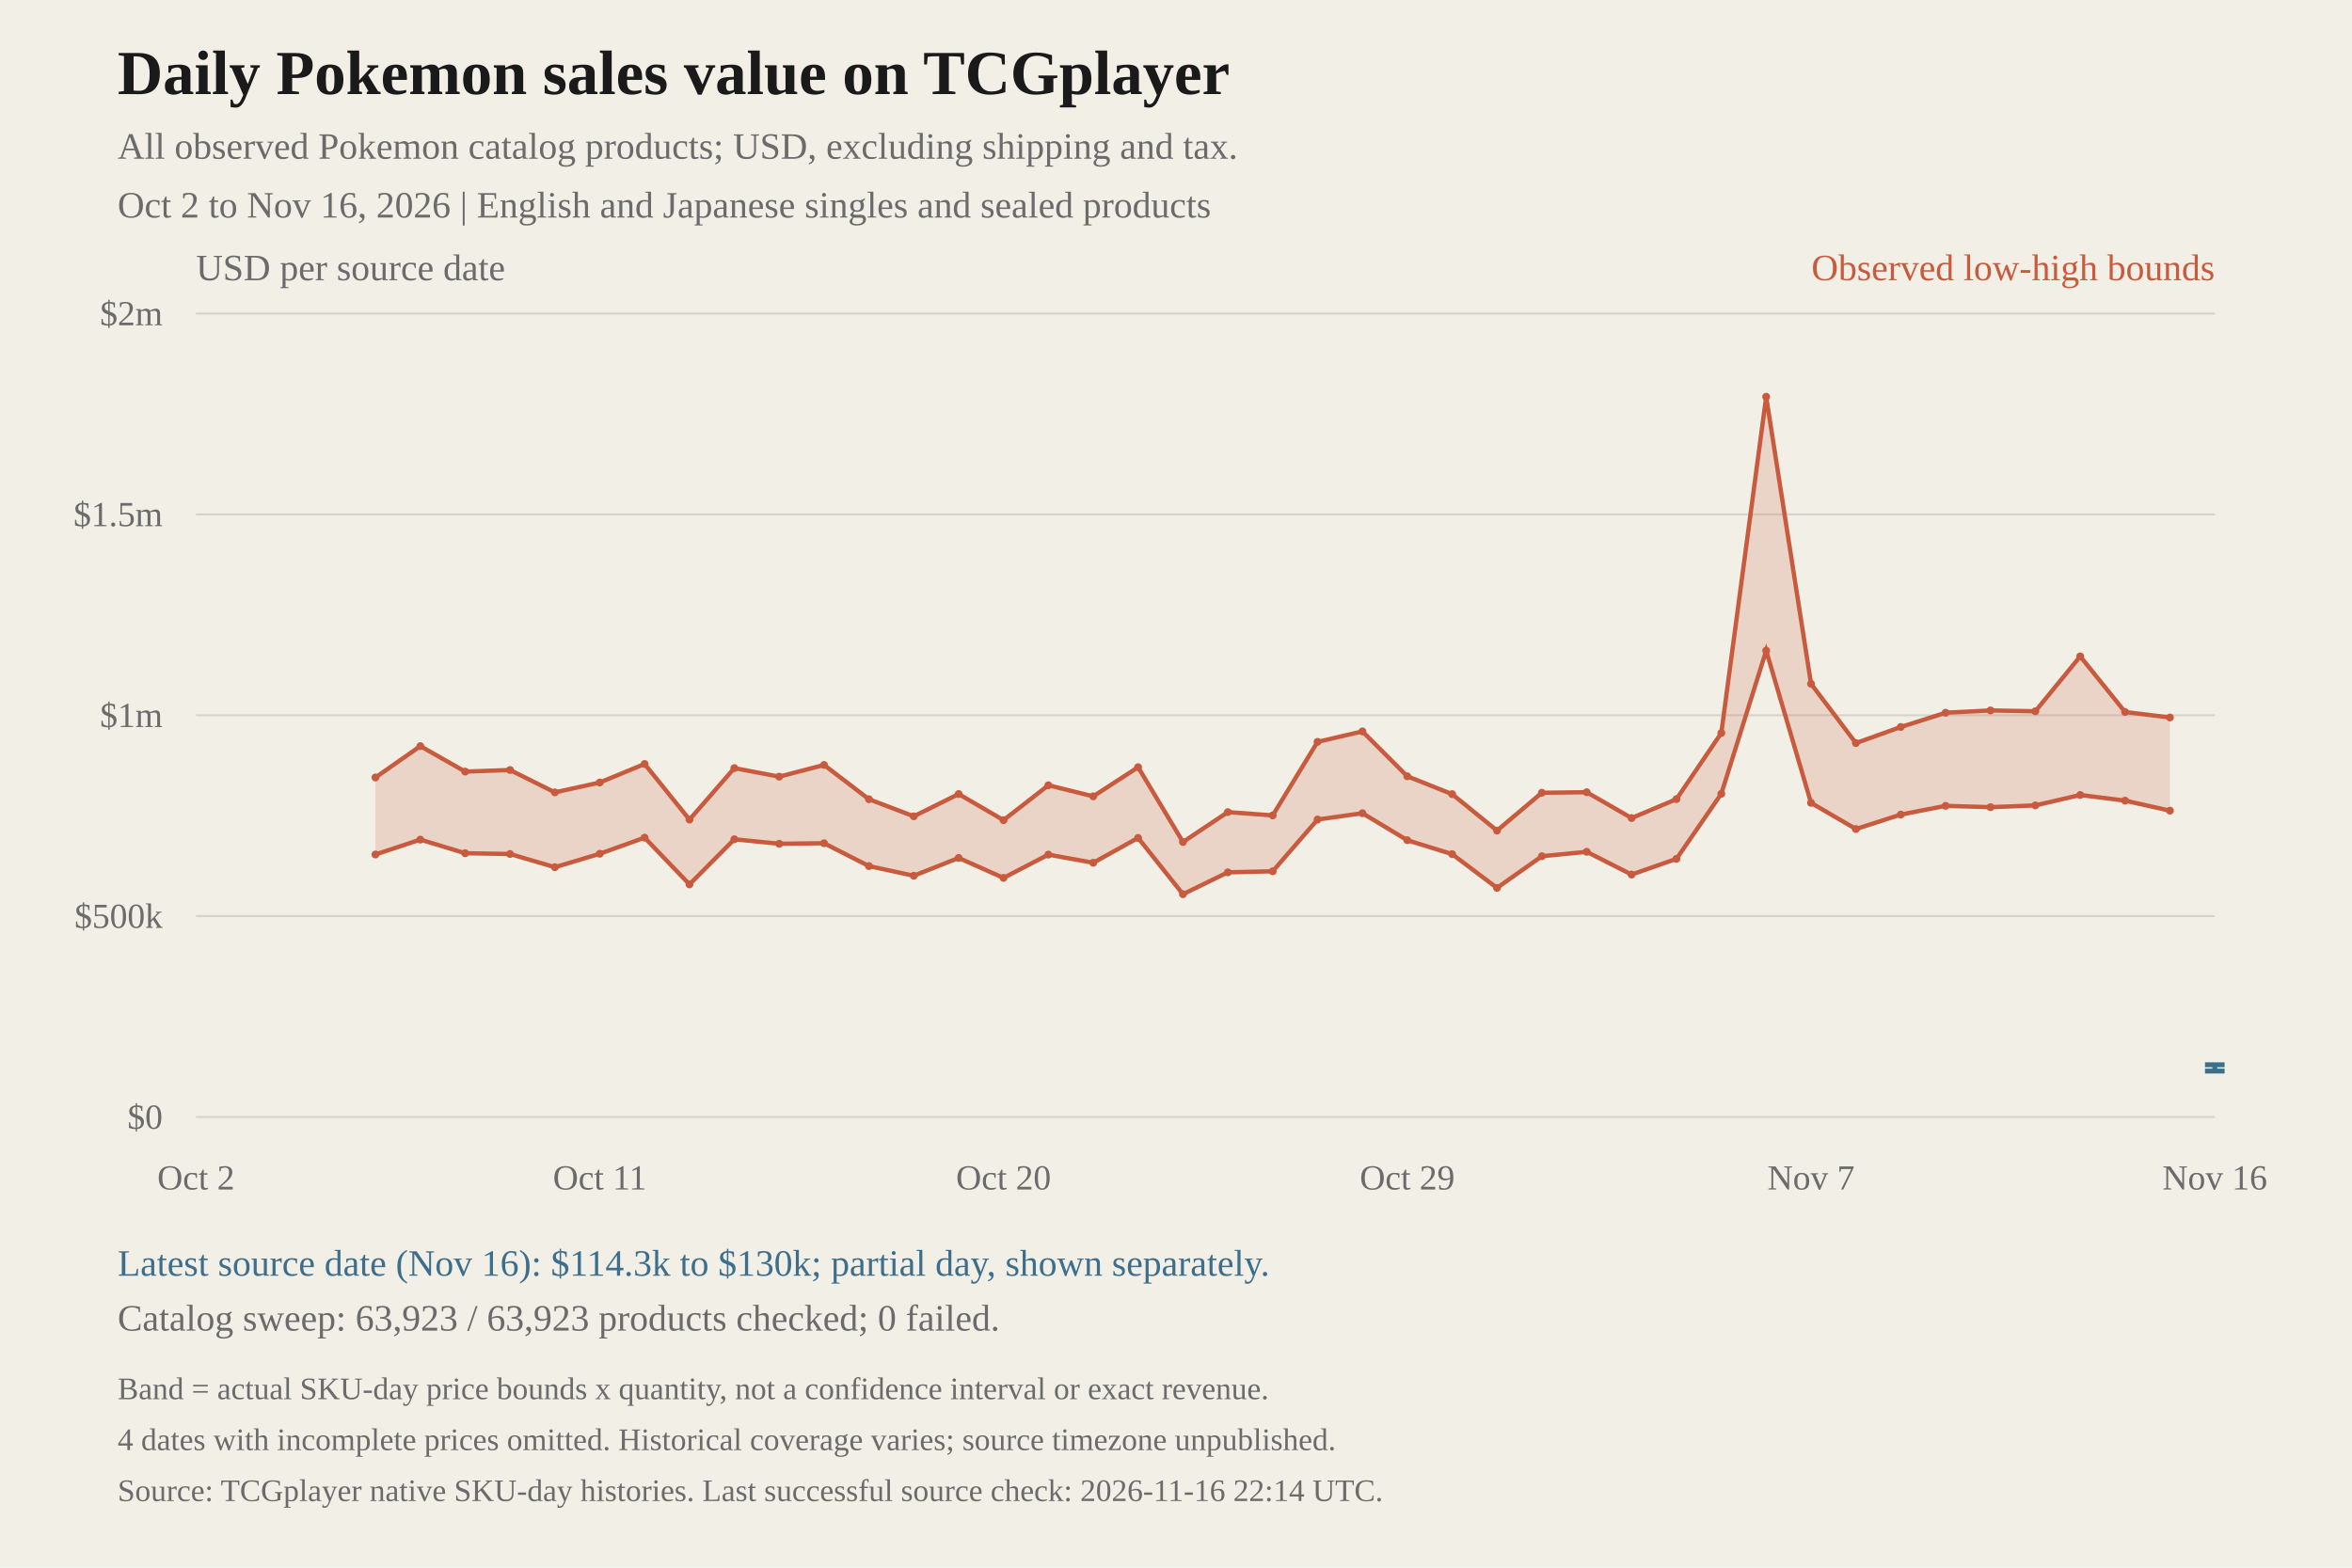
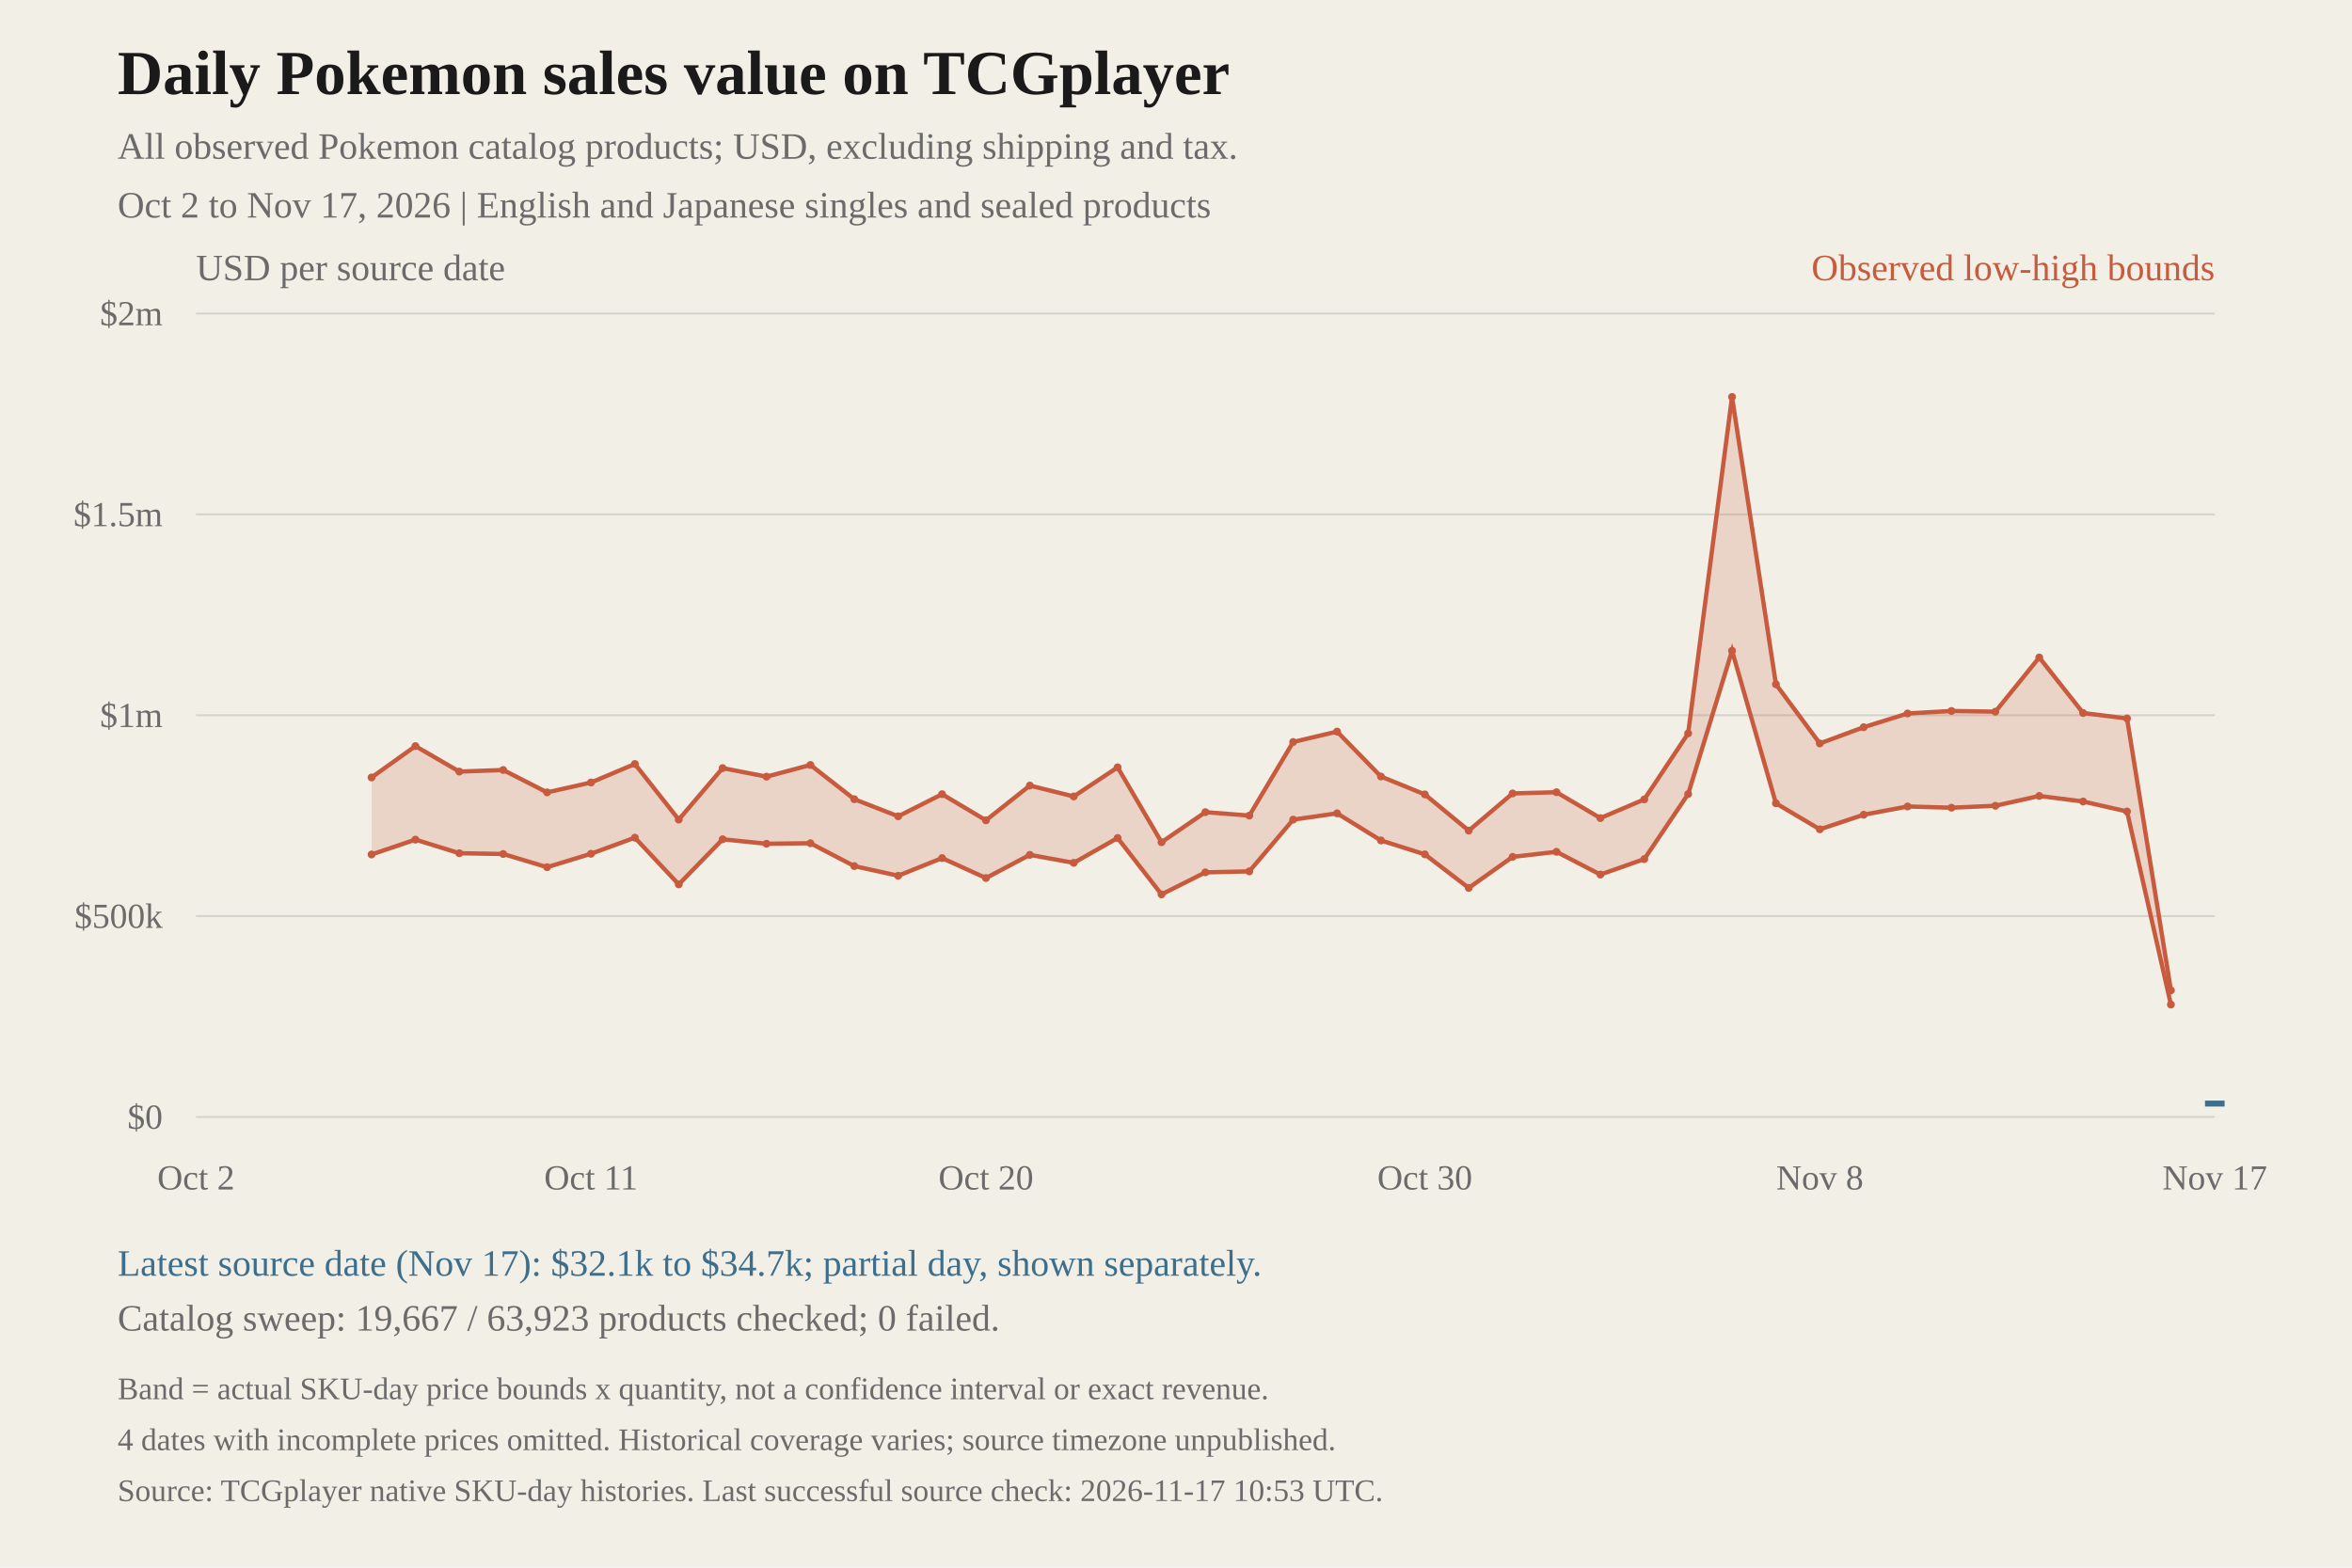
<svg xmlns="http://www.w3.org/2000/svg" width="1200" height="800" viewBox="0 0 1200 800" role="img" aria-labelledby="title description">
  <style>text{font-family:Georgia,"Liberation Serif","Times New Roman",serif;fill:#1A1A1A;font-size:19px}.title{font-size:32px;font-weight:600}.muted,.axis{fill:#6B6B6B}.axis{font-size:18px}.note{font-size:16px;fill:#6B6B6B}.grid{stroke:#D6D3CC;stroke-width:1}</style>
  <rect data-role="background" width="1200" height="800" fill="#F2EFE7" />
  <text x="60" y="48" class="title">Daily Pokemon sales value on TCGplayer</text>
  <text x="60" y="81" class="muted">All observed Pokemon catalog products; USD, excluding shipping and tax.</text>
-   <text x="60" y="111" class="muted">Oct 2 to Nov 16, 2026 | English and Japanese singles and sealed products</text>
+   <text x="60" y="111" class="muted">Oct 2 to Nov 17, 2026 | English and Japanese singles and sealed products</text>
  <text x="100" y="143" class="muted">USD per source date</text>
  <text x="1130" y="143" text-anchor="end" style="fill:#C85A3D">Observed low-high bounds</text>
  <path d="M100,570H1130" class="grid" />
  <text x="83" y="576" class="axis" text-anchor="end">$0</text>
  <path d="M100,467.5H1130" class="grid" />
  <text x="83" y="473.5" class="axis" text-anchor="end">$500k</text>
  <path d="M100,365H1130" class="grid" />
  <text x="83" y="371" class="axis" text-anchor="end">$1m</text>
  <path d="M100,262.5H1130" class="grid" />
  <text x="83" y="268.5" class="axis" text-anchor="end">$1.5m</text>
  <path d="M100,160H1130" class="grid" />
  <text x="83" y="166" class="axis" text-anchor="end">$2m</text>
-   <polygon data-series="historical" points="191.556,396.744 214.444,380.745 237.333,393.742 260.222,392.934 283.111,404.354 306,399.317 328.889,389.861 351.778,418.25 374.667,391.961 397.556,396.338 420.444,390.359 443.333,407.849 466.222,416.566 489.111,405.196 512,418.533 534.889,400.715 557.778,406.373 580.667,391.504 603.556,429.682 626.444,414.421 649.333,416.104 672.222,378.572 695.111,373.24 718,396.133 740.889,405.253 763.778,423.852 786.667,404.542 809.556,404.273 832.444,417.461 855.333,407.798 878.222,374.059 901.111,202.474 924,348.954 946.889,379.207 969.778,370.987 992.667,363.711 1015.556,362.542 1038.444,362.954 1061.333,334.948 1084.222,363.332 1107.111,366.138 1107.111,413.691 1084.222,408.568 1061.333,405.678 1038.444,410.998 1015.556,411.911 992.667,411.221 969.778,415.685 946.889,423.054 924,409.695 901.111,332.03 878.222,405.067 855.333,438.283 832.444,446.29 809.556,434.677 786.667,436.936 763.778,453.101 740.889,435.863 718,428.756 695.111,414.989 672.222,418.215 649.333,444.619 626.444,445.147 603.556,456.316 580.667,427.581 557.778,440.27 534.889,436.114 512,447.997 489.111,437.808 466.222,446.89 443.333,441.968 420.444,430.31 397.556,430.576 374.667,428.283 351.778,451.308 328.889,427.463 306,435.683 283.111,442.538 260.222,435.799 237.333,435.406 214.444,428.459 191.556,436.048" fill="#C85A3D" fill-opacity="0.18" />
-   <polyline data-series="historical" points="191.556,436.048 214.444,428.459 237.333,435.406 260.222,435.799 283.111,442.538 306,435.683 328.889,427.463 351.778,451.308 374.667,428.283 397.556,430.576 420.444,430.31 443.333,441.968 466.222,446.89 489.111,437.808 512,447.997 534.889,436.114 557.778,440.27 580.667,427.581 603.556,456.316 626.444,445.147 649.333,444.619 672.222,418.215 695.111,414.989 718,428.756 740.889,435.863 763.778,453.101 786.667,436.936 809.556,434.677 832.444,446.29 855.333,438.283 878.222,405.067 901.111,332.03 924,409.695 946.889,423.054 969.778,415.685 992.667,411.221 1015.556,411.911 1038.444,410.998 1061.333,405.678 1084.222,408.568 1107.111,413.691" fill="none" stroke="#C85A3D" stroke-width="2.2" />
-   <circle cx="191.556" cy="436.048" r="2" fill="#C85A3D" />
-   <circle cx="214.444" cy="428.459" r="2" fill="#C85A3D" />
-   <circle cx="237.333" cy="435.406" r="2" fill="#C85A3D" />
-   <circle cx="260.222" cy="435.799" r="2" fill="#C85A3D" />
-   <circle cx="283.111" cy="442.538" r="2" fill="#C85A3D" />
-   <circle cx="306" cy="435.683" r="2" fill="#C85A3D" />
-   <circle cx="328.889" cy="427.463" r="2" fill="#C85A3D" />
-   <circle cx="351.778" cy="451.308" r="2" fill="#C85A3D" />
-   <circle cx="374.667" cy="428.283" r="2" fill="#C85A3D" />
-   <circle cx="397.556" cy="430.576" r="2" fill="#C85A3D" />
-   <circle cx="420.444" cy="430.31" r="2" fill="#C85A3D" />
-   <circle cx="443.333" cy="441.968" r="2" fill="#C85A3D" />
-   <circle cx="466.222" cy="446.89" r="2" fill="#C85A3D" />
-   <circle cx="489.111" cy="437.808" r="2" fill="#C85A3D" />
-   <circle cx="512" cy="447.997" r="2" fill="#C85A3D" />
-   <circle cx="534.889" cy="436.114" r="2" fill="#C85A3D" />
-   <circle cx="557.778" cy="440.27" r="2" fill="#C85A3D" />
-   <circle cx="580.667" cy="427.581" r="2" fill="#C85A3D" />
-   <circle cx="603.556" cy="456.316" r="2" fill="#C85A3D" />
-   <circle cx="626.444" cy="445.147" r="2" fill="#C85A3D" />
-   <circle cx="649.333" cy="444.619" r="2" fill="#C85A3D" />
-   <circle cx="672.222" cy="418.215" r="2" fill="#C85A3D" />
-   <circle cx="695.111" cy="414.989" r="2" fill="#C85A3D" />
-   <circle cx="718" cy="428.756" r="2" fill="#C85A3D" />
-   <circle cx="740.889" cy="435.863" r="2" fill="#C85A3D" />
-   <circle cx="763.778" cy="453.101" r="2" fill="#C85A3D" />
-   <circle cx="786.667" cy="436.936" r="2" fill="#C85A3D" />
-   <circle cx="809.556" cy="434.677" r="2" fill="#C85A3D" />
-   <circle cx="832.444" cy="446.29" r="2" fill="#C85A3D" />
-   <circle cx="855.333" cy="438.283" r="2" fill="#C85A3D" />
-   <circle cx="878.222" cy="405.067" r="2" fill="#C85A3D" />
-   <circle cx="901.111" cy="332.03" r="2" fill="#C85A3D" />
-   <circle cx="924" cy="409.695" r="2" fill="#C85A3D" />
-   <circle cx="946.889" cy="423.054" r="2" fill="#C85A3D" />
-   <circle cx="969.778" cy="415.685" r="2" fill="#C85A3D" />
-   <circle cx="992.667" cy="411.221" r="2" fill="#C85A3D" />
-   <circle cx="1015.556" cy="411.911" r="2" fill="#C85A3D" />
-   <circle cx="1038.444" cy="410.998" r="2" fill="#C85A3D" />
-   <circle cx="1061.333" cy="405.678" r="2" fill="#C85A3D" />
-   <circle cx="1084.222" cy="408.568" r="2" fill="#C85A3D" />
-   <circle cx="1107.111" cy="413.691" r="2" fill="#C85A3D" />
-   <polyline data-series="historical" points="191.556,396.744 214.444,380.745 237.333,393.742 260.222,392.934 283.111,404.354 306,399.317 328.889,389.861 351.778,418.25 374.667,391.961 397.556,396.338 420.444,390.359 443.333,407.849 466.222,416.566 489.111,405.196 512,418.533 534.889,400.715 557.778,406.373 580.667,391.504 603.556,429.682 626.444,414.421 649.333,416.104 672.222,378.572 695.111,373.24 718,396.133 740.889,405.253 763.778,423.852 786.667,404.542 809.556,404.273 832.444,417.461 855.333,407.798 878.222,374.059 901.111,202.474 924,348.954 946.889,379.207 969.778,370.987 992.667,363.711 1015.556,362.542 1038.444,362.954 1061.333,334.948 1084.222,363.332 1107.111,366.138" fill="none" stroke="#C85A3D" stroke-width="2.2" />
-   <circle cx="191.556" cy="396.744" r="2" fill="#C85A3D" />
-   <circle cx="214.444" cy="380.745" r="2" fill="#C85A3D" />
-   <circle cx="237.333" cy="393.742" r="2" fill="#C85A3D" />
-   <circle cx="260.222" cy="392.934" r="2" fill="#C85A3D" />
-   <circle cx="283.111" cy="404.354" r="2" fill="#C85A3D" />
-   <circle cx="306" cy="399.317" r="2" fill="#C85A3D" />
-   <circle cx="328.889" cy="389.861" r="2" fill="#C85A3D" />
-   <circle cx="351.778" cy="418.25" r="2" fill="#C85A3D" />
-   <circle cx="374.667" cy="391.961" r="2" fill="#C85A3D" />
-   <circle cx="397.556" cy="396.338" r="2" fill="#C85A3D" />
-   <circle cx="420.444" cy="390.359" r="2" fill="#C85A3D" />
-   <circle cx="443.333" cy="407.849" r="2" fill="#C85A3D" />
-   <circle cx="466.222" cy="416.566" r="2" fill="#C85A3D" />
-   <circle cx="489.111" cy="405.196" r="2" fill="#C85A3D" />
-   <circle cx="512" cy="418.533" r="2" fill="#C85A3D" />
-   <circle cx="534.889" cy="400.715" r="2" fill="#C85A3D" />
-   <circle cx="557.778" cy="406.373" r="2" fill="#C85A3D" />
-   <circle cx="580.667" cy="391.504" r="2" fill="#C85A3D" />
-   <circle cx="603.556" cy="429.682" r="2" fill="#C85A3D" />
-   <circle cx="626.444" cy="414.421" r="2" fill="#C85A3D" />
-   <circle cx="649.333" cy="416.104" r="2" fill="#C85A3D" />
-   <circle cx="672.222" cy="378.572" r="2" fill="#C85A3D" />
-   <circle cx="695.111" cy="373.24" r="2" fill="#C85A3D" />
-   <circle cx="718" cy="396.133" r="2" fill="#C85A3D" />
-   <circle cx="740.889" cy="405.253" r="2" fill="#C85A3D" />
-   <circle cx="763.778" cy="423.852" r="2" fill="#C85A3D" />
-   <circle cx="786.667" cy="404.542" r="2" fill="#C85A3D" />
-   <circle cx="809.556" cy="404.273" r="2" fill="#C85A3D" />
-   <circle cx="832.444" cy="417.461" r="2" fill="#C85A3D" />
-   <circle cx="855.333" cy="407.798" r="2" fill="#C85A3D" />
-   <circle cx="878.222" cy="374.059" r="2" fill="#C85A3D" />
-   <circle cx="901.111" cy="202.474" r="2" fill="#C85A3D" />
-   <circle cx="924" cy="348.954" r="2" fill="#C85A3D" />
-   <circle cx="946.889" cy="379.207" r="2" fill="#C85A3D" />
-   <circle cx="969.778" cy="370.987" r="2" fill="#C85A3D" />
-   <circle cx="992.667" cy="363.711" r="2" fill="#C85A3D" />
-   <circle cx="1015.556" cy="362.542" r="2" fill="#C85A3D" />
-   <circle cx="1038.444" cy="362.954" r="2" fill="#C85A3D" />
-   <circle cx="1061.333" cy="334.948" r="2" fill="#C85A3D" />
-   <circle cx="1084.222" cy="363.332" r="2" fill="#C85A3D" />
-   <circle cx="1107.111" cy="366.138" r="2" fill="#C85A3D" />
-   <path data-series="partial-day" d="M1130,546.574V543.355M1125,546.574h10M1125,543.355h10" fill="none" stroke="#3D6F8C" stroke-width="2.5" />
+   <polygon data-series="historical" points="189.565,396.744 211.957,380.745 234.348,393.742 256.739,392.934 279.13,404.354 301.522,399.317 323.913,389.861 346.304,418.25 368.696,391.961 391.087,396.338 413.478,390.359 435.87,407.849 458.261,416.566 480.652,405.277 503.043,418.614 525.435,400.872 547.826,406.424 570.217,391.568 592.609,429.787 615,414.447 637.391,416.203 659.783,378.636 682.174,373.33 704.565,396.264 726.957,405.384 749.348,423.873 771.739,404.89 794.13,404.277 816.522,417.476 838.913,407.93 861.304,374.247 883.696,202.555 906.087,349.205 928.478,379.387 950.87,371.093 973.261,364.084 995.652,362.819 1018.043,363.171 1040.435,335.513 1062.826,363.861 1085.217,366.626 1107.609,505.403 1107.609,512.64 1085.217,414.092 1062.826,409.012 1040.435,406.181 1018.043,411.188 995.652,412.181 973.261,411.554 950.87,415.763 928.478,423.204 906.087,409.921 883.696,332.091 861.304,405.197 838.913,438.399 816.522,446.3 794.13,434.679 771.739,437.272 749.348,453.12 726.957,435.976 704.565,428.881 682.174,415.05 659.783,418.26 637.391,444.662 615,445.171 592.609,456.415 570.217,427.631 547.826,440.315 525.435,436.231 503.043,448.07 480.652,437.884 458.261,446.89 435.87,441.968 413.478,430.31 391.087,430.576 368.696,428.283 346.304,451.308 323.913,427.463 301.522,435.683 279.13,442.538 256.739,435.799 234.348,435.406 211.957,428.459 189.565,436.048" fill="#C85A3D" fill-opacity="0.18" />
+   <polyline data-series="historical" points="189.565,436.048 211.957,428.459 234.348,435.406 256.739,435.799 279.13,442.538 301.522,435.683 323.913,427.463 346.304,451.308 368.696,428.283 391.087,430.576 413.478,430.31 435.87,441.968 458.261,446.89 480.652,437.884 503.043,448.07 525.435,436.231 547.826,440.315 570.217,427.631 592.609,456.415 615,445.171 637.391,444.662 659.783,418.26 682.174,415.05 704.565,428.881 726.957,435.976 749.348,453.12 771.739,437.272 794.13,434.679 816.522,446.3 838.913,438.399 861.304,405.197 883.696,332.091 906.087,409.921 928.478,423.204 950.87,415.763 973.261,411.554 995.652,412.181 1018.043,411.188 1040.435,406.181 1062.826,409.012 1085.217,414.092 1107.609,512.64" fill="none" stroke="#C85A3D" stroke-width="2.2" />
+   <circle cx="189.565" cy="436.048" r="2" fill="#C85A3D" />
+   <circle cx="211.957" cy="428.459" r="2" fill="#C85A3D" />
+   <circle cx="234.348" cy="435.406" r="2" fill="#C85A3D" />
+   <circle cx="256.739" cy="435.799" r="2" fill="#C85A3D" />
+   <circle cx="279.13" cy="442.538" r="2" fill="#C85A3D" />
+   <circle cx="301.522" cy="435.683" r="2" fill="#C85A3D" />
+   <circle cx="323.913" cy="427.463" r="2" fill="#C85A3D" />
+   <circle cx="346.304" cy="451.308" r="2" fill="#C85A3D" />
+   <circle cx="368.696" cy="428.283" r="2" fill="#C85A3D" />
+   <circle cx="391.087" cy="430.576" r="2" fill="#C85A3D" />
+   <circle cx="413.478" cy="430.31" r="2" fill="#C85A3D" />
+   <circle cx="435.87" cy="441.968" r="2" fill="#C85A3D" />
+   <circle cx="458.261" cy="446.89" r="2" fill="#C85A3D" />
+   <circle cx="480.652" cy="437.884" r="2" fill="#C85A3D" />
+   <circle cx="503.043" cy="448.07" r="2" fill="#C85A3D" />
+   <circle cx="525.435" cy="436.231" r="2" fill="#C85A3D" />
+   <circle cx="547.826" cy="440.315" r="2" fill="#C85A3D" />
+   <circle cx="570.217" cy="427.631" r="2" fill="#C85A3D" />
+   <circle cx="592.609" cy="456.415" r="2" fill="#C85A3D" />
+   <circle cx="615" cy="445.171" r="2" fill="#C85A3D" />
+   <circle cx="637.391" cy="444.662" r="2" fill="#C85A3D" />
+   <circle cx="659.783" cy="418.26" r="2" fill="#C85A3D" />
+   <circle cx="682.174" cy="415.05" r="2" fill="#C85A3D" />
+   <circle cx="704.565" cy="428.881" r="2" fill="#C85A3D" />
+   <circle cx="726.957" cy="435.976" r="2" fill="#C85A3D" />
+   <circle cx="749.348" cy="453.12" r="2" fill="#C85A3D" />
+   <circle cx="771.739" cy="437.272" r="2" fill="#C85A3D" />
+   <circle cx="794.13" cy="434.679" r="2" fill="#C85A3D" />
+   <circle cx="816.522" cy="446.3" r="2" fill="#C85A3D" />
+   <circle cx="838.913" cy="438.399" r="2" fill="#C85A3D" />
+   <circle cx="861.304" cy="405.197" r="2" fill="#C85A3D" />
+   <circle cx="883.696" cy="332.091" r="2" fill="#C85A3D" />
+   <circle cx="906.087" cy="409.921" r="2" fill="#C85A3D" />
+   <circle cx="928.478" cy="423.204" r="2" fill="#C85A3D" />
+   <circle cx="950.87" cy="415.763" r="2" fill="#C85A3D" />
+   <circle cx="973.261" cy="411.554" r="2" fill="#C85A3D" />
+   <circle cx="995.652" cy="412.181" r="2" fill="#C85A3D" />
+   <circle cx="1018.043" cy="411.188" r="2" fill="#C85A3D" />
+   <circle cx="1040.435" cy="406.181" r="2" fill="#C85A3D" />
+   <circle cx="1062.826" cy="409.012" r="2" fill="#C85A3D" />
+   <circle cx="1085.217" cy="414.092" r="2" fill="#C85A3D" />
+   <circle cx="1107.609" cy="512.64" r="2" fill="#C85A3D" />
+   <polyline data-series="historical" points="189.565,396.744 211.957,380.745 234.348,393.742 256.739,392.934 279.13,404.354 301.522,399.317 323.913,389.861 346.304,418.25 368.696,391.961 391.087,396.338 413.478,390.359 435.87,407.849 458.261,416.566 480.652,405.277 503.043,418.614 525.435,400.872 547.826,406.424 570.217,391.568 592.609,429.787 615,414.447 637.391,416.203 659.783,378.636 682.174,373.33 704.565,396.264 726.957,405.384 749.348,423.873 771.739,404.89 794.13,404.277 816.522,417.476 838.913,407.93 861.304,374.247 883.696,202.555 906.087,349.205 928.478,379.387 950.87,371.093 973.261,364.084 995.652,362.819 1018.043,363.171 1040.435,335.513 1062.826,363.861 1085.217,366.626 1107.609,505.403" fill="none" stroke="#C85A3D" stroke-width="2.2" />
+   <circle cx="189.565" cy="396.744" r="2" fill="#C85A3D" />
+   <circle cx="211.957" cy="380.745" r="2" fill="#C85A3D" />
+   <circle cx="234.348" cy="393.742" r="2" fill="#C85A3D" />
+   <circle cx="256.739" cy="392.934" r="2" fill="#C85A3D" />
+   <circle cx="279.13" cy="404.354" r="2" fill="#C85A3D" />
+   <circle cx="301.522" cy="399.317" r="2" fill="#C85A3D" />
+   <circle cx="323.913" cy="389.861" r="2" fill="#C85A3D" />
+   <circle cx="346.304" cy="418.25" r="2" fill="#C85A3D" />
+   <circle cx="368.696" cy="391.961" r="2" fill="#C85A3D" />
+   <circle cx="391.087" cy="396.338" r="2" fill="#C85A3D" />
+   <circle cx="413.478" cy="390.359" r="2" fill="#C85A3D" />
+   <circle cx="435.87" cy="407.849" r="2" fill="#C85A3D" />
+   <circle cx="458.261" cy="416.566" r="2" fill="#C85A3D" />
+   <circle cx="480.652" cy="405.277" r="2" fill="#C85A3D" />
+   <circle cx="503.043" cy="418.614" r="2" fill="#C85A3D" />
+   <circle cx="525.435" cy="400.872" r="2" fill="#C85A3D" />
+   <circle cx="547.826" cy="406.424" r="2" fill="#C85A3D" />
+   <circle cx="570.217" cy="391.568" r="2" fill="#C85A3D" />
+   <circle cx="592.609" cy="429.787" r="2" fill="#C85A3D" />
+   <circle cx="615" cy="414.447" r="2" fill="#C85A3D" />
+   <circle cx="637.391" cy="416.203" r="2" fill="#C85A3D" />
+   <circle cx="659.783" cy="378.636" r="2" fill="#C85A3D" />
+   <circle cx="682.174" cy="373.33" r="2" fill="#C85A3D" />
+   <circle cx="704.565" cy="396.264" r="2" fill="#C85A3D" />
+   <circle cx="726.957" cy="405.384" r="2" fill="#C85A3D" />
+   <circle cx="749.348" cy="423.873" r="2" fill="#C85A3D" />
+   <circle cx="771.739" cy="404.89" r="2" fill="#C85A3D" />
+   <circle cx="794.13" cy="404.277" r="2" fill="#C85A3D" />
+   <circle cx="816.522" cy="417.476" r="2" fill="#C85A3D" />
+   <circle cx="838.913" cy="407.93" r="2" fill="#C85A3D" />
+   <circle cx="861.304" cy="374.247" r="2" fill="#C85A3D" />
+   <circle cx="883.696" cy="202.555" r="2" fill="#C85A3D" />
+   <circle cx="906.087" cy="349.205" r="2" fill="#C85A3D" />
+   <circle cx="928.478" cy="379.387" r="2" fill="#C85A3D" />
+   <circle cx="950.87" cy="371.093" r="2" fill="#C85A3D" />
+   <circle cx="973.261" cy="364.084" r="2" fill="#C85A3D" />
+   <circle cx="995.652" cy="362.819" r="2" fill="#C85A3D" />
+   <circle cx="1018.043" cy="363.171" r="2" fill="#C85A3D" />
+   <circle cx="1040.435" cy="335.513" r="2" fill="#C85A3D" />
+   <circle cx="1062.826" cy="363.861" r="2" fill="#C85A3D" />
+   <circle cx="1085.217" cy="366.626" r="2" fill="#C85A3D" />
+   <circle cx="1107.609" cy="505.403" r="2" fill="#C85A3D" />
+   <path data-series="partial-day" d="M1130,563.421V562.888M1125,563.421h10M1125,562.888h10" fill="none" stroke="#3D6F8C" stroke-width="2.5" />
  <text x="100" y="607" class="axis" text-anchor="middle">Oct 2</text>
-   <text x="306" y="607" class="axis" text-anchor="middle">Oct 11</text>
-   <text x="512" y="607" class="axis" text-anchor="middle">Oct 20</text>
-   <text x="718" y="607" class="axis" text-anchor="middle">Oct 29</text>
-   <text x="924" y="607" class="axis" text-anchor="middle">Nov 7</text>
-   <text x="1130" y="607" class="axis" text-anchor="middle">Nov 16</text>
-   <text x="60" y="651" style="fill:#3D6F8C">Latest source date (Nov 16): $114.3k to $130k; partial day, shown separately.</text>
-   <text x="60" y="679" class="muted">Catalog sweep: 63,923 / 63,923 products checked; 0 failed.</text>
+   <text x="301.522" y="607" class="axis" text-anchor="middle">Oct 11</text>
+   <text x="503.043" y="607" class="axis" text-anchor="middle">Oct 20</text>
+   <text x="726.957" y="607" class="axis" text-anchor="middle">Oct 30</text>
+   <text x="928.478" y="607" class="axis" text-anchor="middle">Nov 8</text>
+   <text x="1130" y="607" class="axis" text-anchor="middle">Nov 17</text>
+   <text x="60" y="651" style="fill:#3D6F8C">Latest source date (Nov 17): $32.1k to $34.7k; partial day, shown separately.</text>
+   <text x="60" y="679" class="muted">Catalog sweep: 19,667 / 63,923 products checked; 0 failed.</text>
  <text x="60" y="714" class="note">Band = actual SKU-day price bounds x quantity, not a confidence interval or exact revenue.</text>
  <text x="60" y="740" class="note">4 dates with incomplete prices omitted. Historical coverage varies; source timezone unpublished.</text>
-   <text x="60" y="766" class="note">Source: TCGplayer native SKU-day histories. Last successful source check: 2026-11-16 22:14 UTC.</text>
+   <text x="60" y="766" class="note">Source: TCGplayer native SKU-day histories. Last successful source check: 2026-11-17 10:53 UTC.</text>
</svg>
